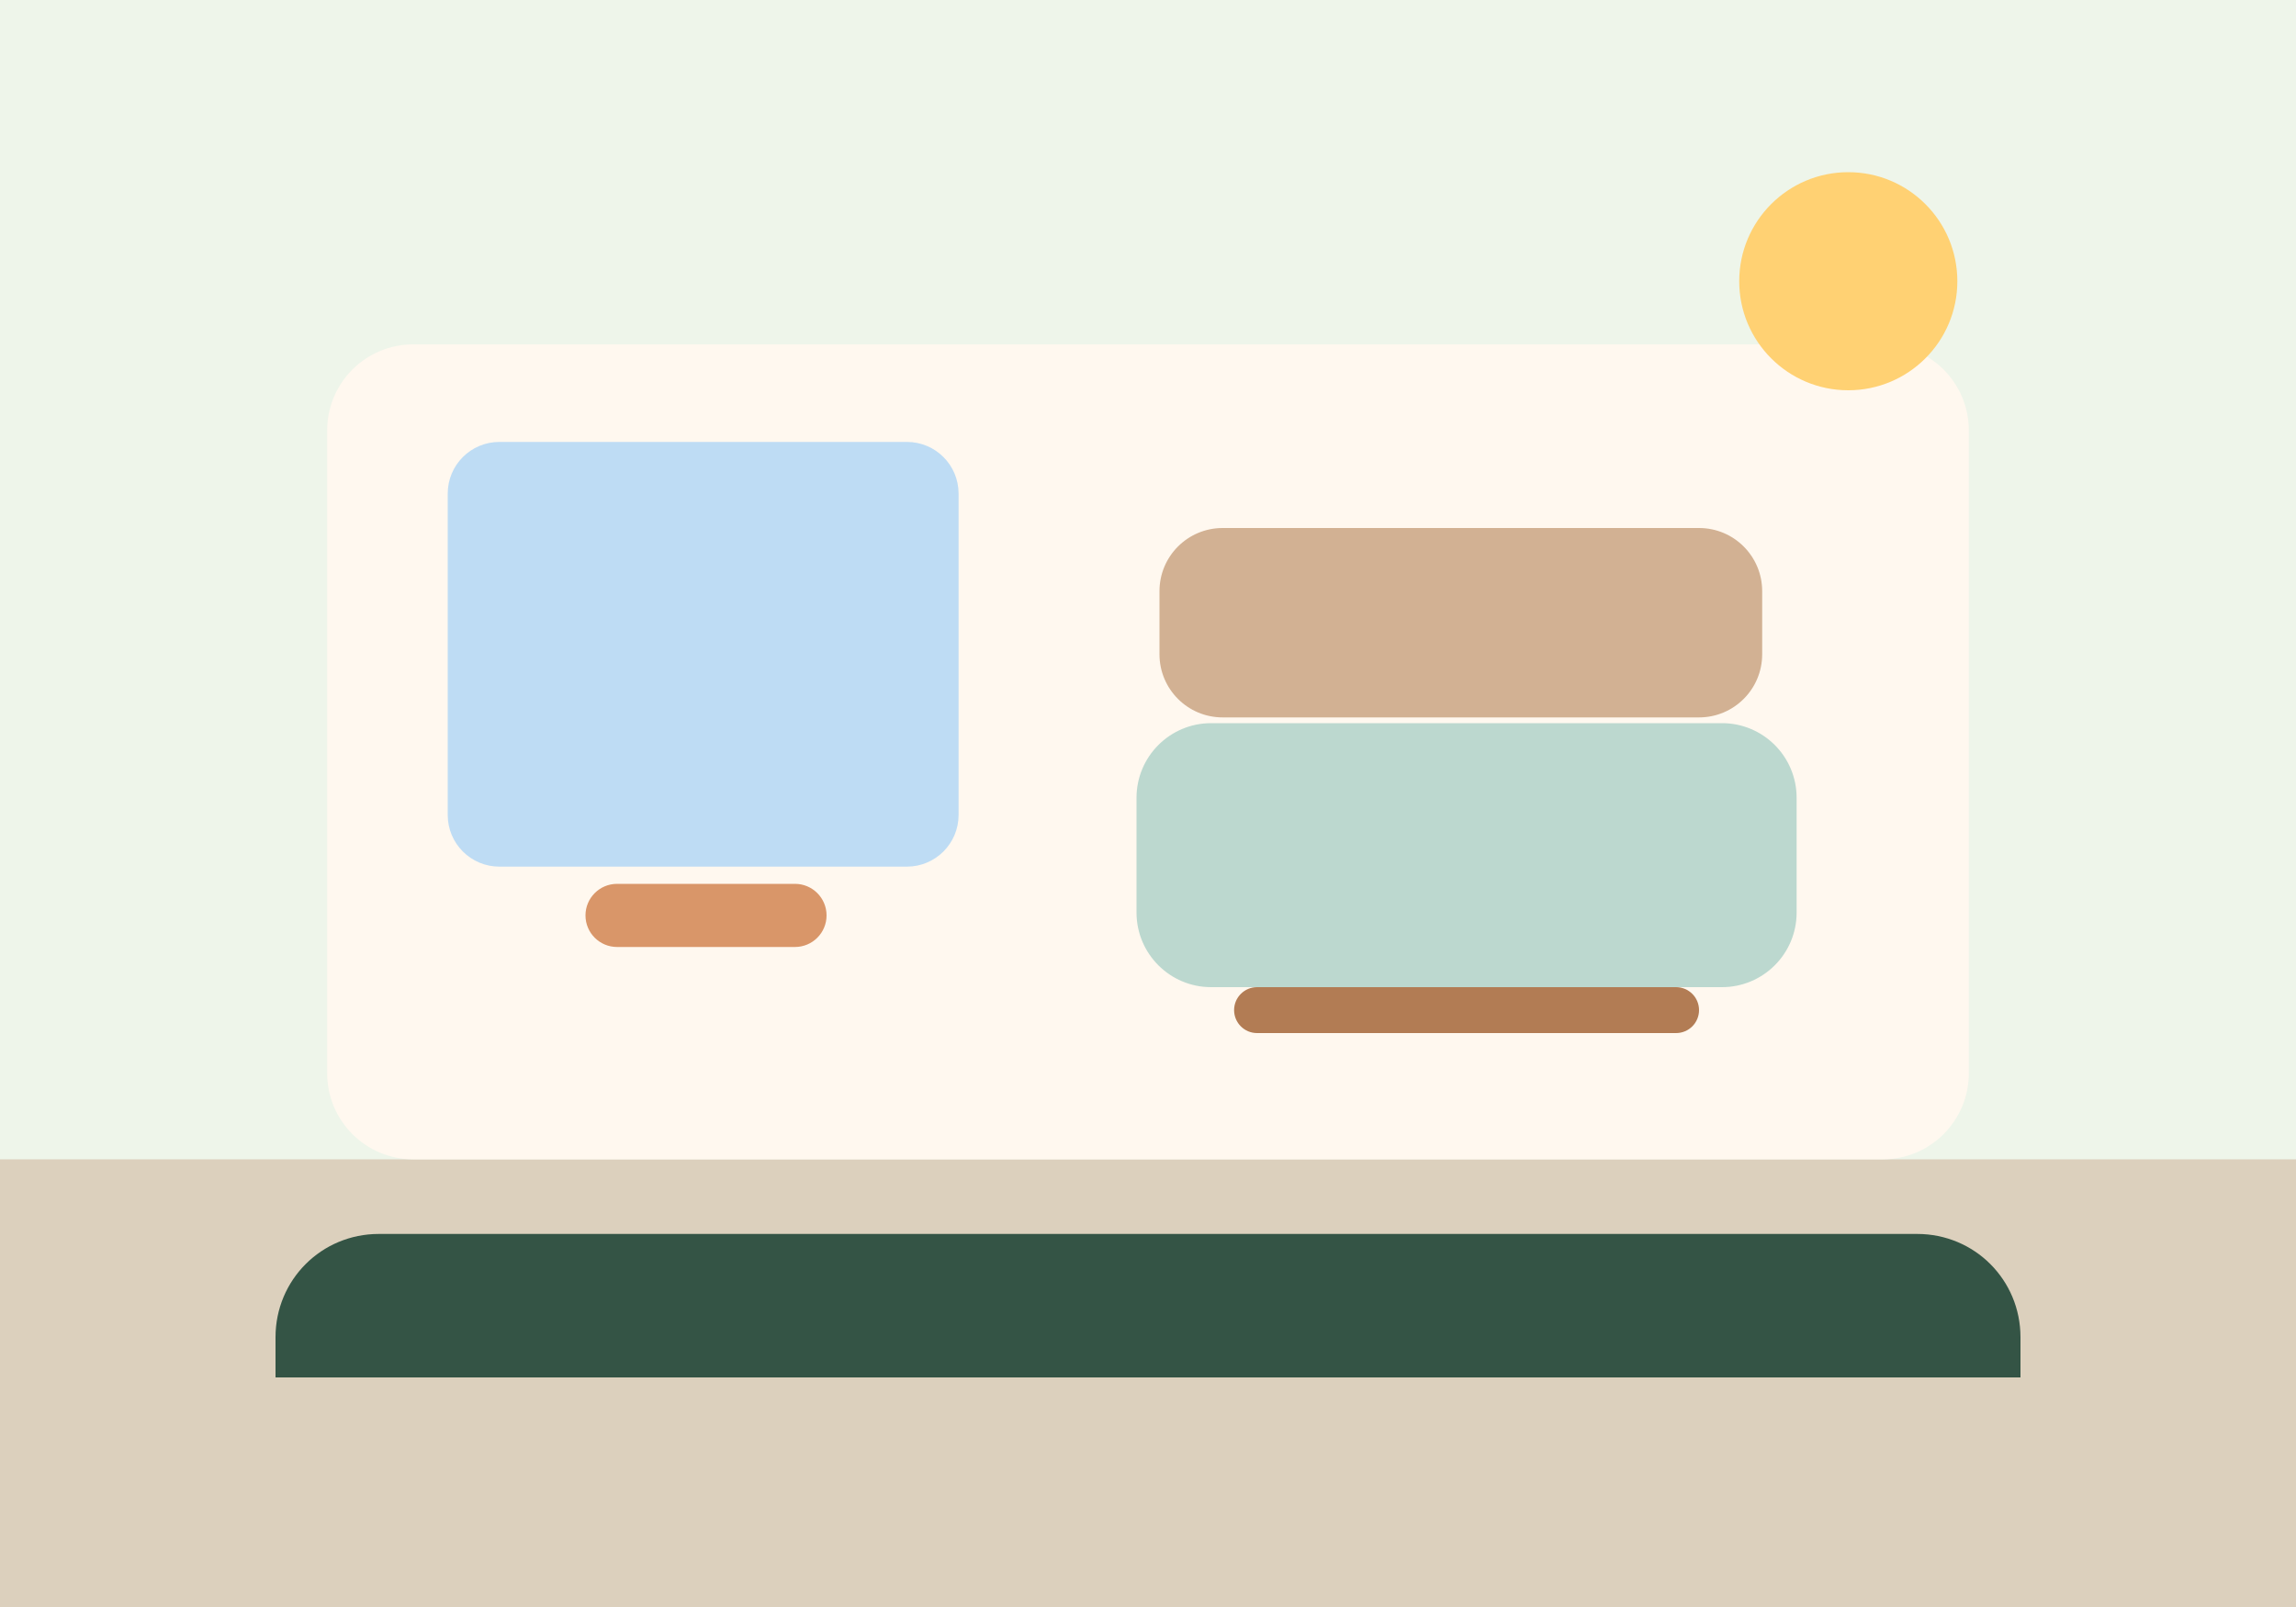
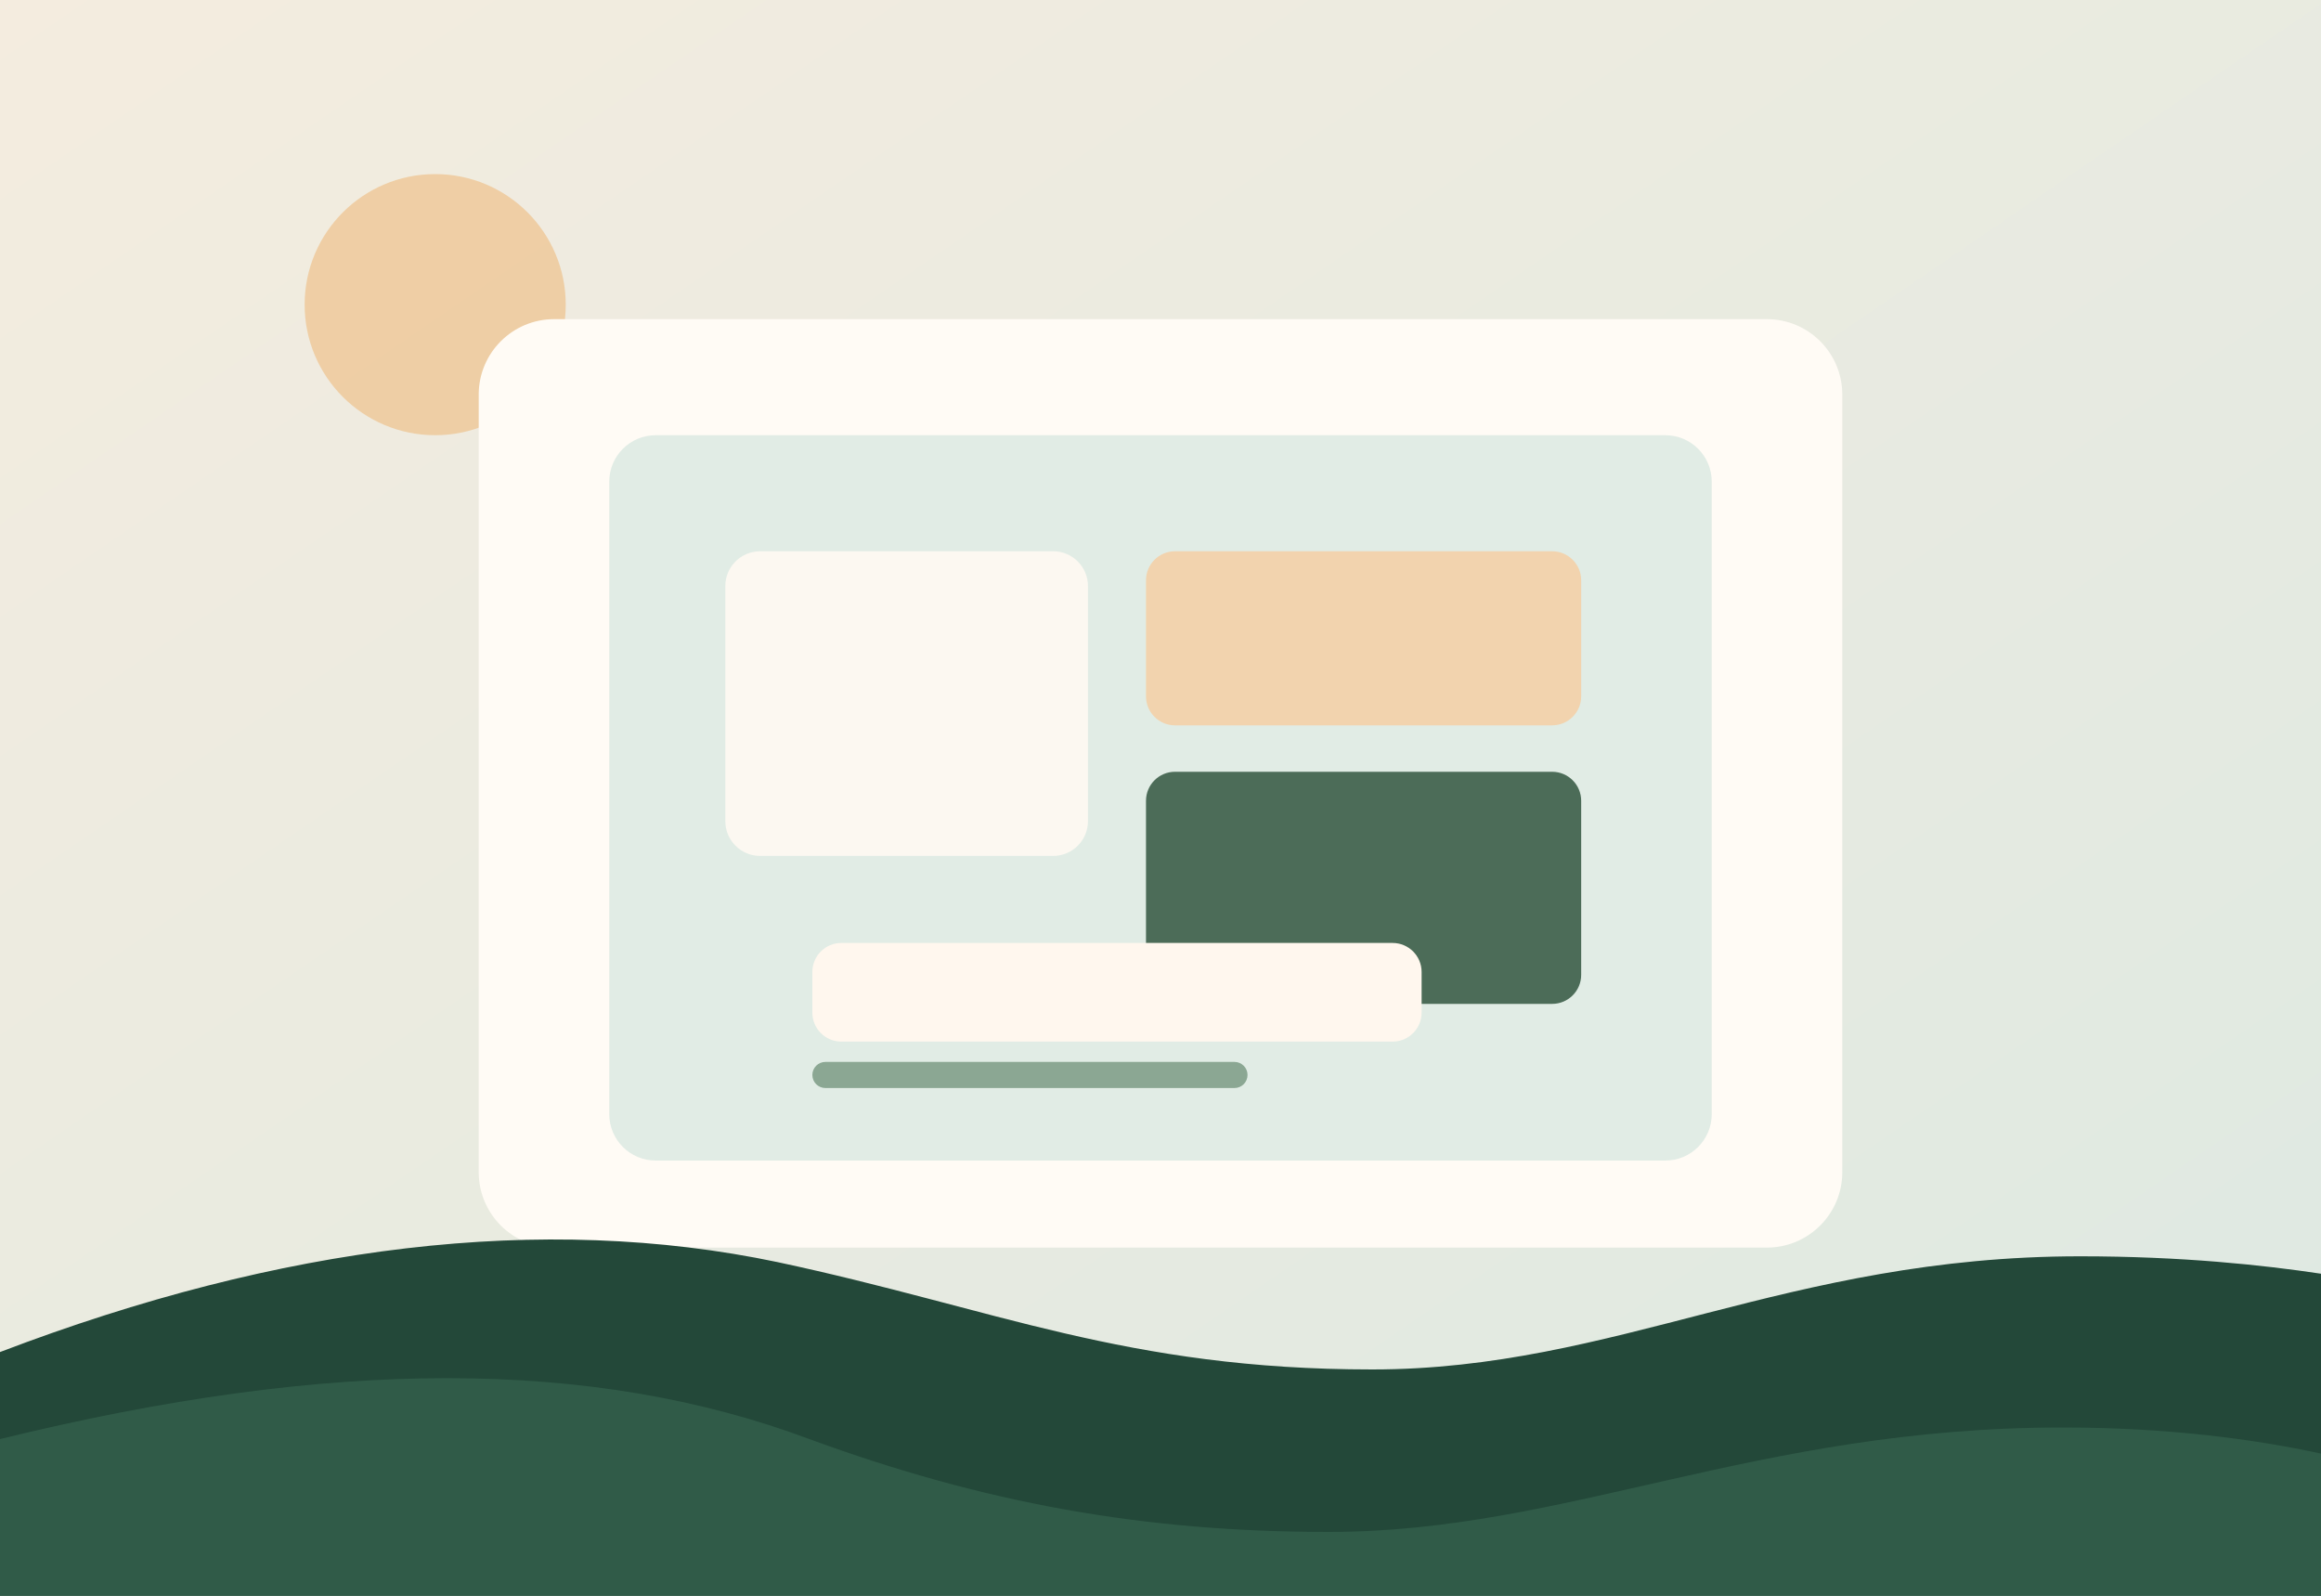
- <svg xmlns="http://www.w3.org/2000/svg" viewBox="0 0 800 560" role="img" aria-labelledby="title desc">
-   <rect width="800" height="560" fill="#eef5ea" />
-   <rect x="0" y="404" width="800" height="156" fill="#dcd0bd" />
-   <rect x="114" y="120" width="572" height="284" rx="30" fill="#fff8ef" />
-   <rect x="156" y="154" width="178" height="148" rx="18" fill="#bedcf4" />
-   <rect x="404" y="184" width="210" height="66" rx="22" fill="#d2b193" />
-   <rect x="396" y="252" width="230" height="92" rx="26" fill="#bcd8cf" />
-   <rect x="430" y="344" width="162" height="16" rx="8" fill="#b27c54" />
-   <rect x="204" y="308" width="84" height="22" rx="11" fill="#d99669" />
-   <path d="M132 430h536c20 0 36 16 36 36v14H96v-14c0-20 16-36 36-36z" fill="#345445" />
-   <circle cx="644" cy="98" r="38" fill="#ffd173" />
+ <svg xmlns="http://www.w3.org/2000/svg" viewBox="0 0 1600 1100" role="img" aria-labelledby="title desc">
+   <defs>
+     <linearGradient id="bg" x1="0" y1="0" x2="1" y2="1">
+       <stop offset="0%" stop-color="#f4ecdf" />
+       <stop offset="100%" stop-color="#dde9e2" />
+     </linearGradient>
+   </defs>
+   <rect width="1600" height="1100" fill="url(#bg)" />
+   <circle cx="300" cy="210" r="90" fill="#eebf86" opacity=".65" />
+   <rect x="330" y="220" width="940" height="640" rx="52" fill="#fffbf5" />
+   <rect x="420" y="300" width="760" height="500" rx="32" fill="#e1ece5" />
+   <rect x="500" y="380" width="250" height="210" rx="24" fill="#fcf8f1" />
+   <rect x="790" y="380" width="300" height="120" rx="20" fill="#f2d3ae" />
+   <rect x="790" y="532" width="300" height="160" rx="20" fill="#4c6c58" />
+   <rect x="560" y="650" width="420" height="68" rx="20" fill="#fff7ee" />
+   <rect x="560" y="732" width="300" height="18" rx="9" fill="#8ba793" />
+   <path d="M0 932c194-74 374-96 536-62 150 32 240 74 410 74 168 0 286-78 488-78 70 0 126 6 166 12v222H0Z" fill="#234839" />
+   <path d="M0 992c228-56 408-56 558 0 120 44 230 64 358 64 164 0 294-72 506-72 72 0 132 8 178 18v98H0Z" fill="#305b48" />
</svg>
